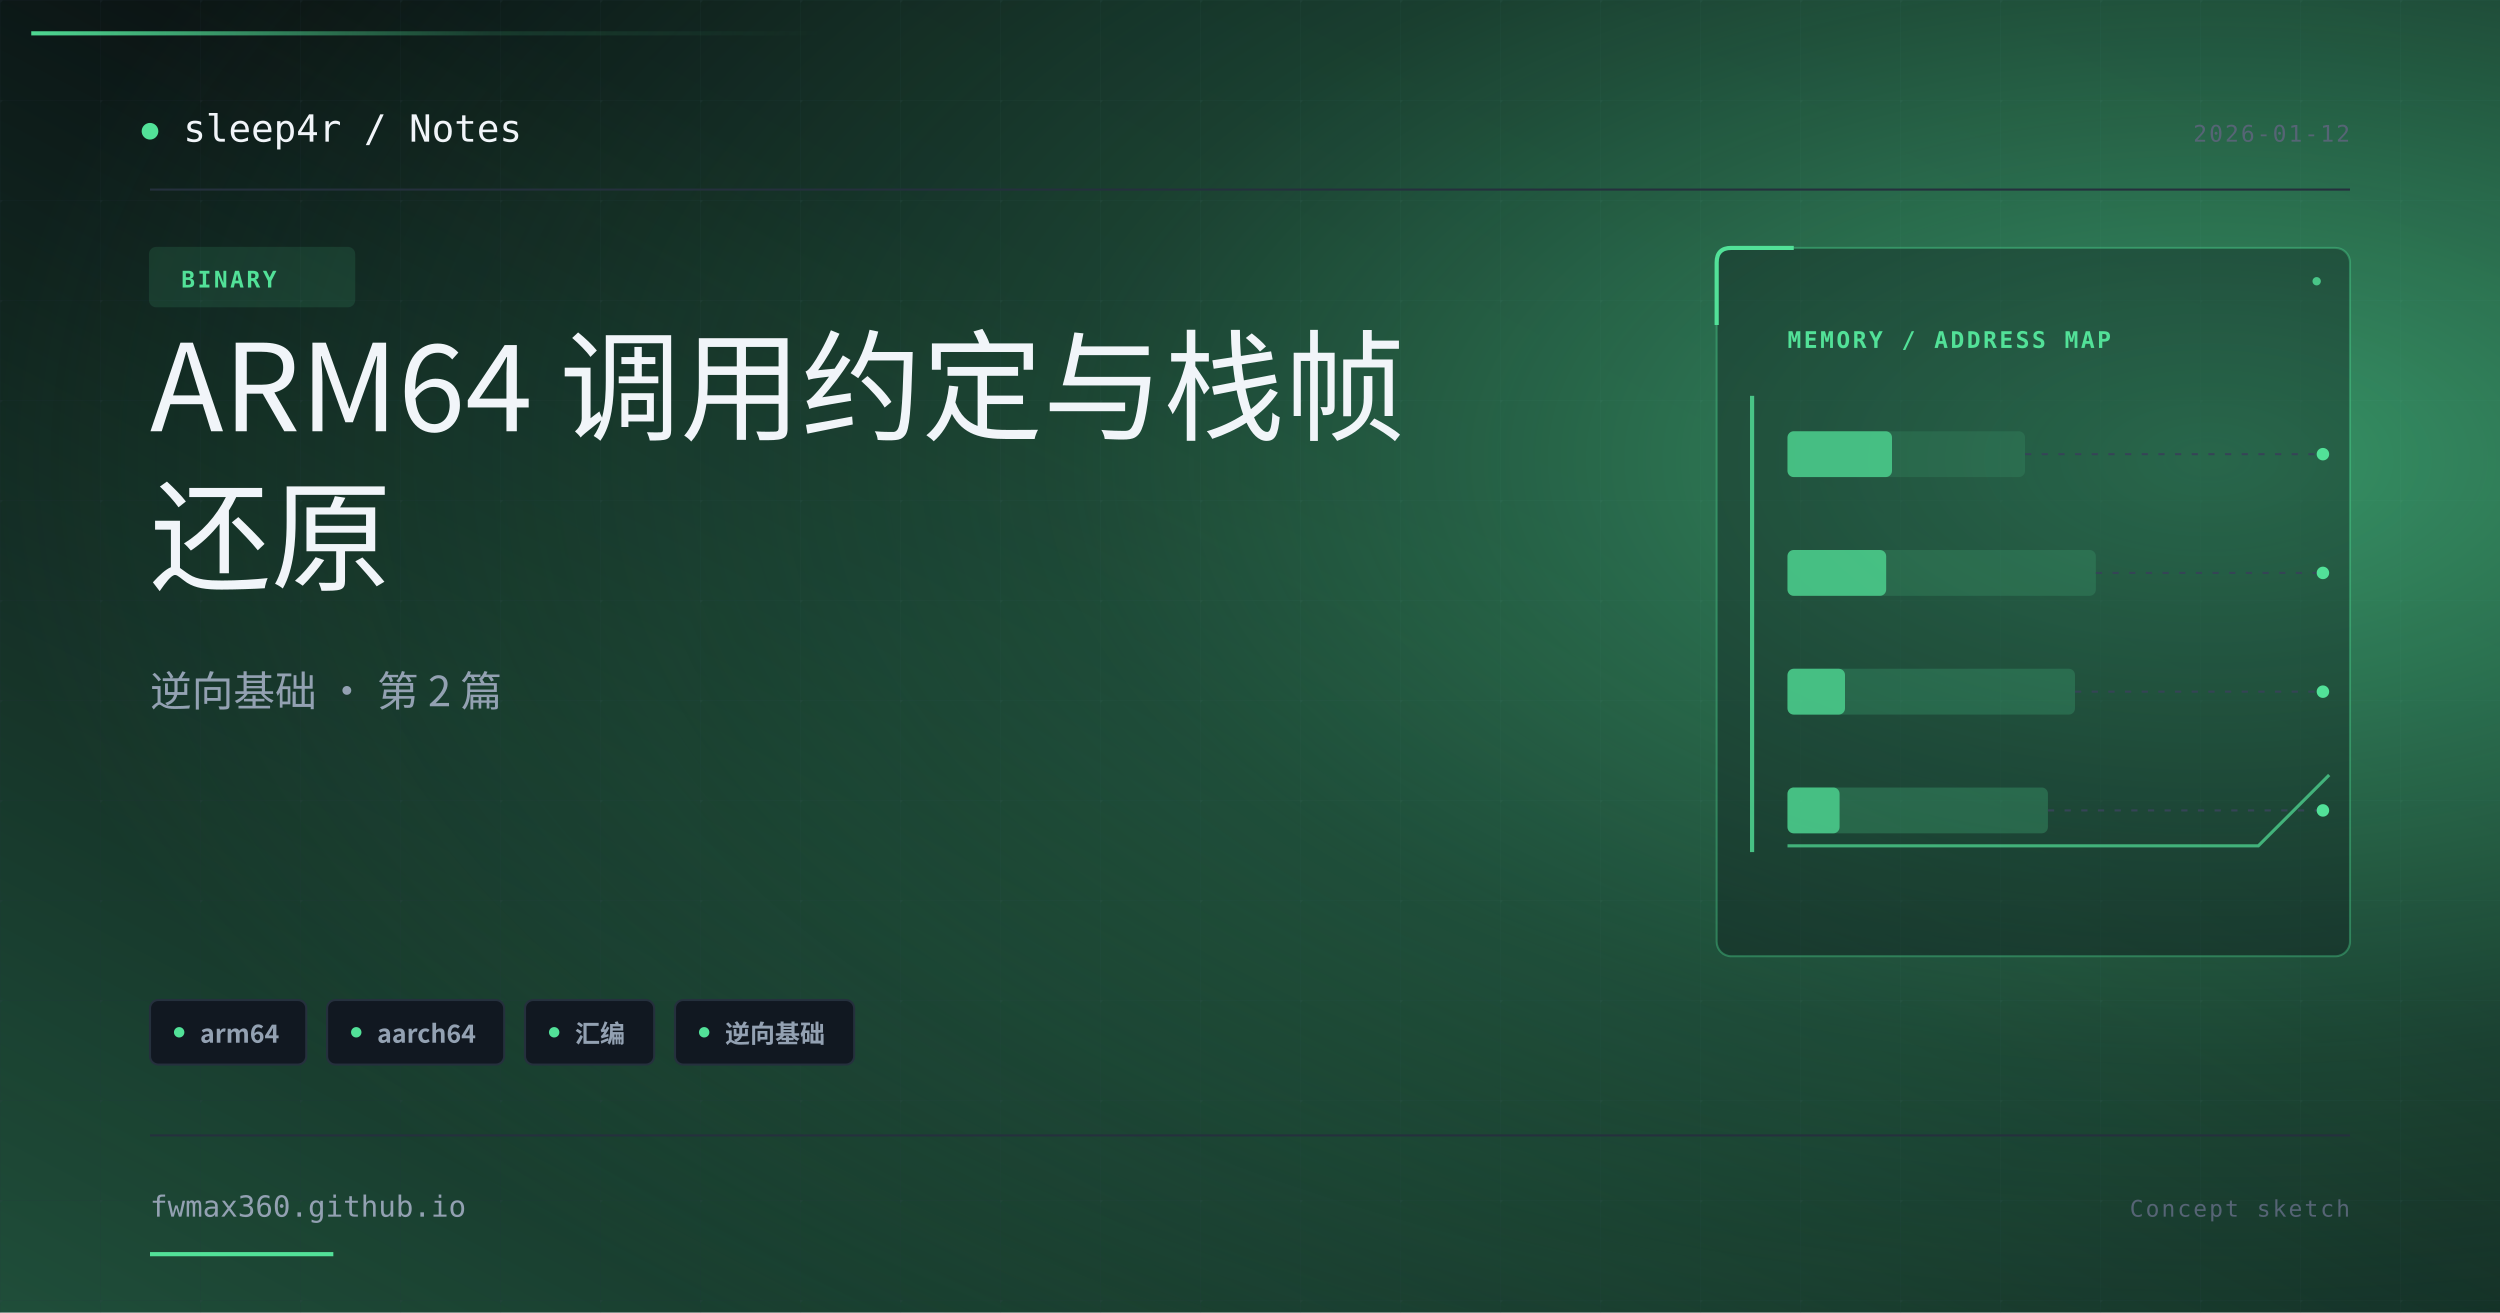
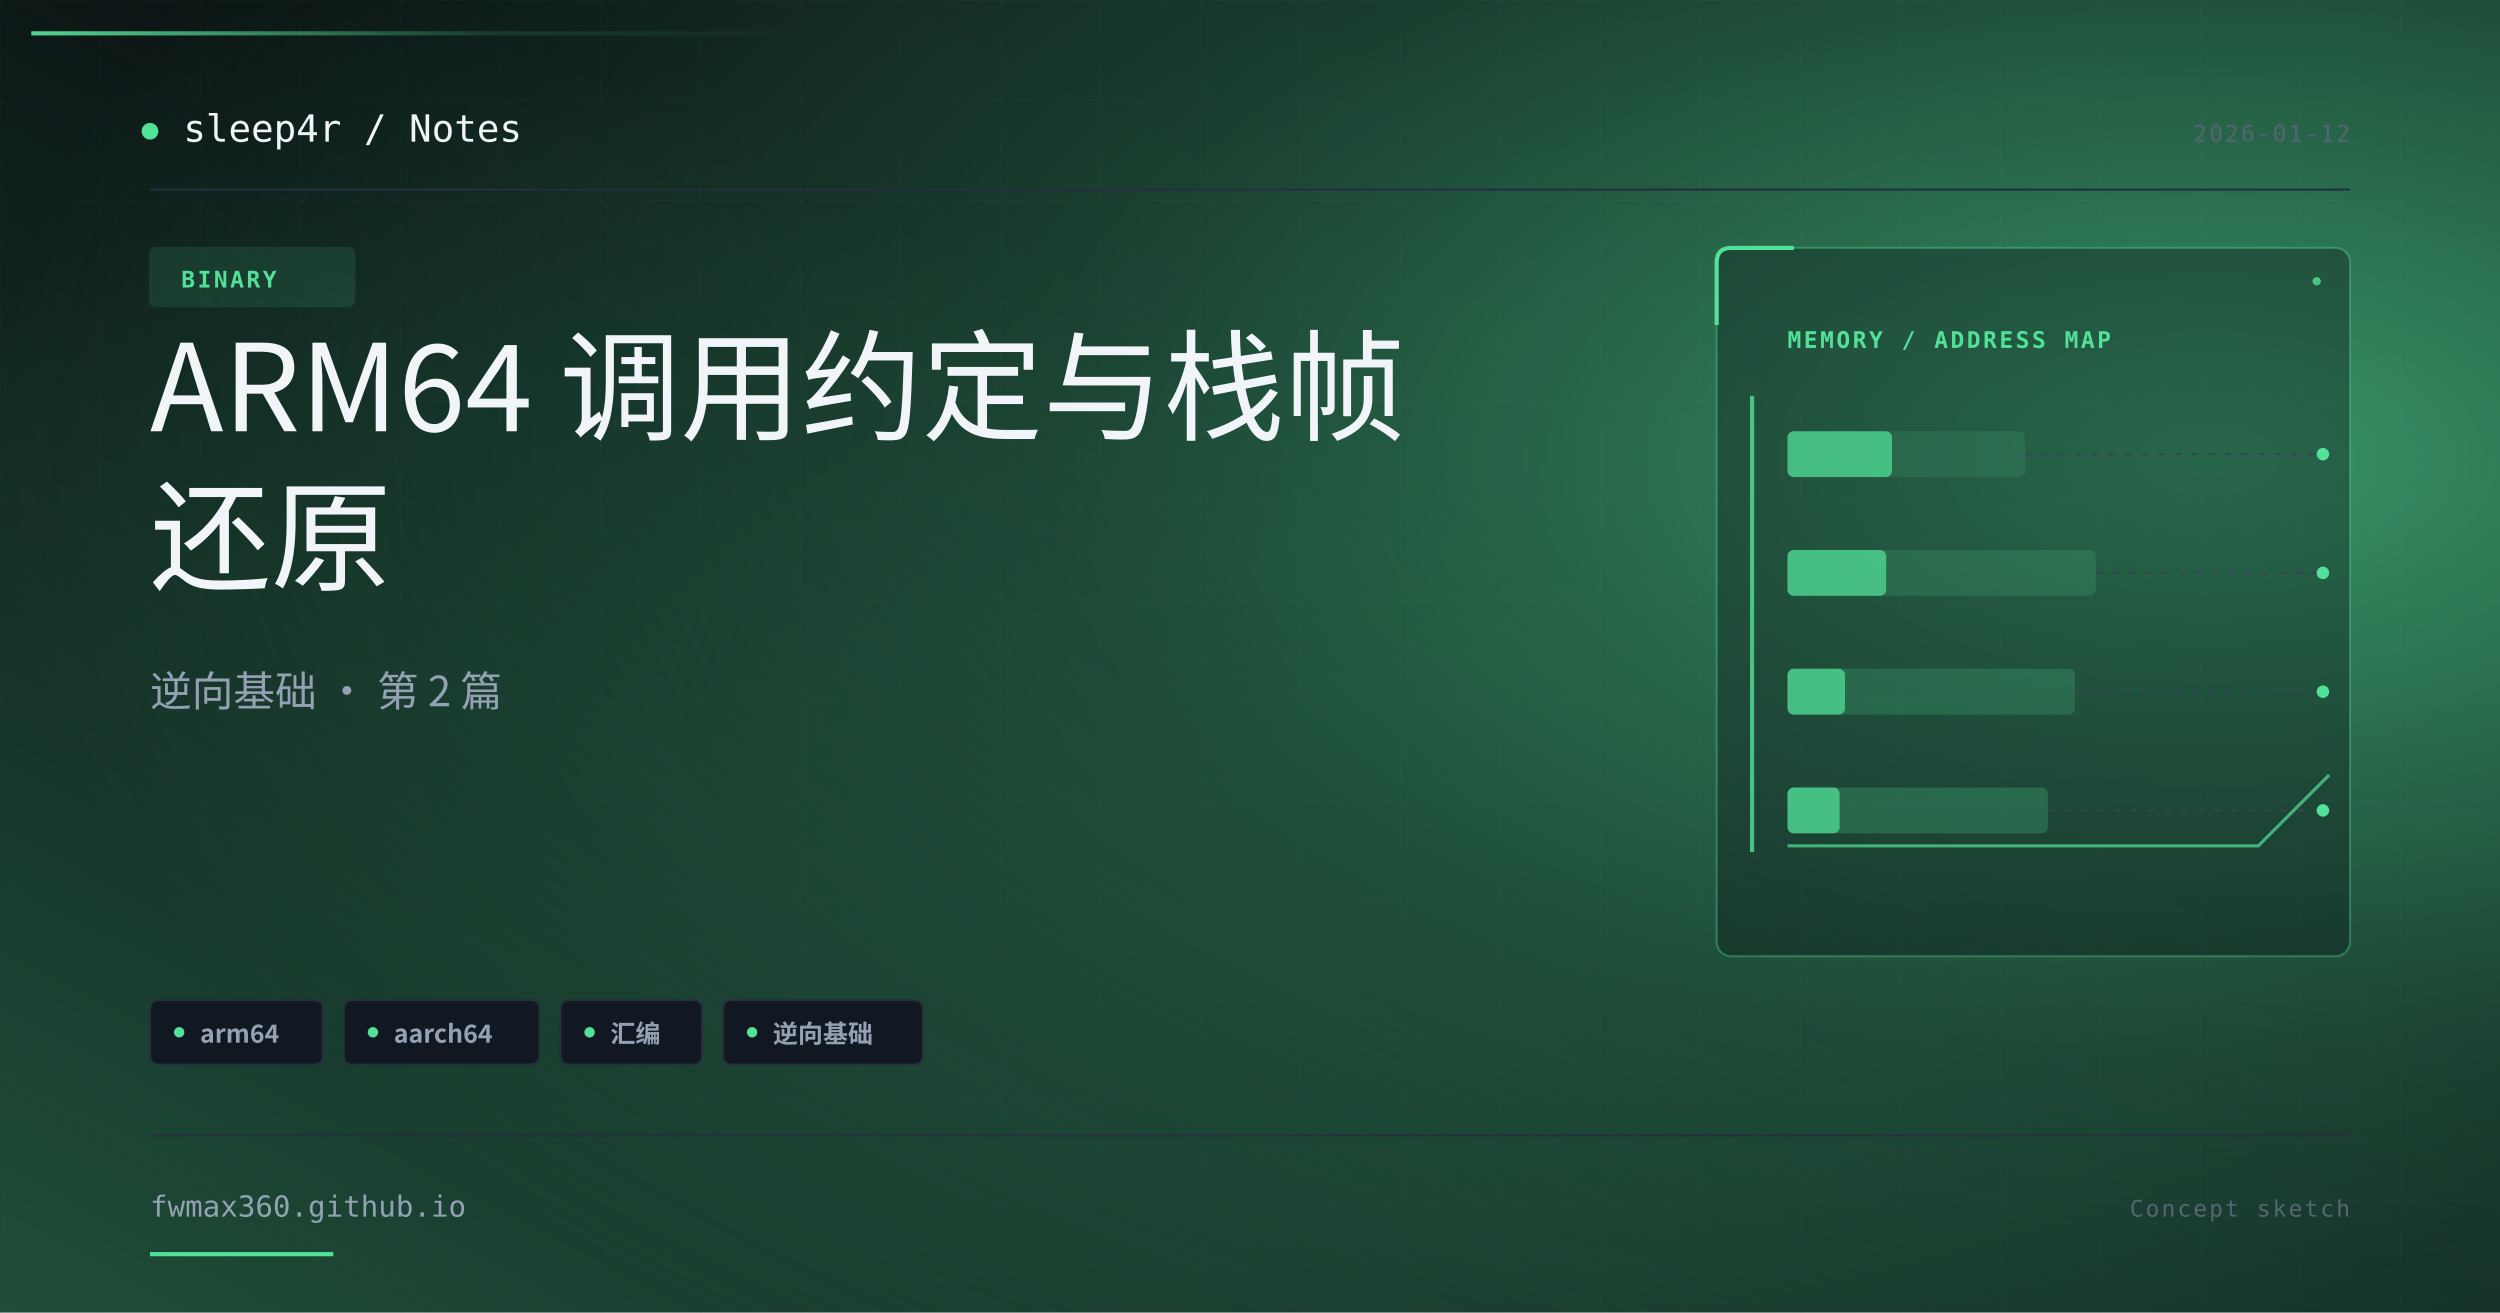
<svg xmlns="http://www.w3.org/2000/svg" width="1200" height="630" viewBox="0 0 1200 630" role="img" aria-labelledby="cover-title cover-desc">
  <defs>
    <pattern id="grid" width="48" height="48" patternUnits="userSpaceOnUse">
      <path d="M 48 0 L 0 0 0 48" fill="none" stroke="#25303d" stroke-width="1" opacity="0.42" />
      <circle cx="0" cy="0" r="1.25" fill="#354456" opacity="0.58" />
    </pattern>
    <radialGradient id="glow" cx="88%" cy="35%" r="88%">
      <stop offset="0" stop-color="#52e198" stop-opacity="0.64" />
      <stop offset="0.52" stop-color="#52e198" stop-opacity="0.24" />
      <stop offset="1" stop-color="#52e198" stop-opacity="0" />
    </radialGradient>
    <linearGradient id="wash" x1="0" y1="1" x2="1" y2="0">
      <stop offset="0" stop-color="#52e198" stop-opacity="0.32" />
      <stop offset="0.6" stop-color="#52e198" stop-opacity="0.025" />
      <stop offset="1" stop-color="#52e198" stop-opacity="0" />
    </linearGradient>
    <linearGradient id="rail" x1="0" y1="0" x2="1" y2="0">
      <stop offset="0" stop-color="#52e198" stop-opacity="0.95" />
      <stop offset="0.58" stop-color="#52e198" stop-opacity="0.14" />
      <stop offset="1" stop-color="#52e198" stop-opacity="0" />
    </linearGradient>
    <marker id="arrow" viewBox="0 0 8 8" refX="7" refY="4" markerWidth="5" markerHeight="5" orient="auto-start-reverse">
      <path d="M 0 0 L 8 4 L 0 8 z" fill="#52e198" />
    </marker>
    <style>
      .mono { font-family: 'JetBrains Mono', 'SFMono-Regular', Menlo, Consolas, monospace; }
      .sans { font-family: 'Helvetica Neue', 'PingFang SC', 'Hiragino Sans GB', 'Microsoft YaHei', 'Noto Sans CJK SC', sans-serif; }
      .micro { font-family: 'JetBrains Mono', 'SFMono-Regular', Menlo, Consolas, monospace; font-size: 10px; letter-spacing: .75px; }
      .chip { font-family: 'Helvetica Neue', 'PingFang SC', 'Hiragino Sans GB', 'Microsoft YaHei', 'Noto Sans CJK SC', sans-serif; font-size: 12px; font-weight: 600; }
      .diagram-label { font-family: 'JetBrains Mono', 'SFMono-Regular', Menlo, Consolas, monospace; font-size: 11px; font-weight: 700; letter-spacing: 1.2px; }
    </style>
  </defs>
  <rect width="1200" height="630" fill="#07090d" />
  <rect width="1200" height="630" fill="url(#wash)" />
  <rect width="1200" height="630" fill="url(#grid)" opacity="0.25" />
  <rect width="1200" height="630" fill="url(#glow)" />
  <rect x="15" y="15" width="380" height="2" fill="url(#rail)" />
  <circle cx="72" cy="63" r="4" fill="#52e198" />
  <text x="88" y="68" class="mono" font-size="18" font-weight="500" letter-spacing="0" fill="#f1f5f9">sleep4r / Notes</text>
  <text x="1128" y="68" class="mono" font-size="11" text-anchor="end" letter-spacing="1" fill="#566475">2026-01-12</text>
  <line x1="72" y1="91" x2="1128" y2="91" stroke="#25303d" />
  <rect x="72" y="119" width="98" height="28" rx="3" fill="#52e198" opacity="0.12" stroke="#52e198" />
  <text x="87" y="138" class="mono" font-size="11" font-weight="700" letter-spacing="1.2" fill="#52e198">BINARY</text>
  <text class="sans" font-size="58" font-weight="400" letter-spacing="0" fill="#f1f5f9">
    <tspan x="72" y="207">ARM64 调用约定与栈帧</tspan>
    <tspan x="72" y="279">还原</tspan>
  </text>
  <text x="72" y="339" class="sans" font-size="20" font-weight="400" fill="#93a1b2">逆向基础 · 第 2 篇</text>
  <rect x="824" y="119" width="304" height="340" rx="7" fill="#0d1219" fill-opacity="0.35" stroke="#52e198" stroke-opacity="0.35" />
  <path d="M 824 156 V 126 Q 824 119 831 119 H 861" fill="none" stroke="#52e198" stroke-width="2" />
  <circle cx="1112" cy="135" r="2" fill="#52e198" opacity="0.8" />
  <text x="858" y="167" class="diagram-label" fill="#52e198">MEMORY / ADDRESS MAP</text>
  <rect x="858" y="207" width="114" height="22" rx="3" fill="#52e198" opacity="0.12" />
  <rect x="858" y="207" width="50.16" height="22" rx="3" fill="#52e198" opacity="0.72" />
  <line x1="972" y1="218" x2="1115" y2="218" stroke="#354456" stroke-width="1" stroke-dasharray="3 5" />
  <circle cx="1115" cy="218" r="3" fill="#52e198" />
  <rect x="858" y="264" width="148" height="22" rx="3" fill="#52e198" opacity="0.155" />
  <rect x="858" y="264" width="47.36" height="22" rx="3" fill="#52e198" opacity="0.72" />
  <line x1="1006" y1="275" x2="1115" y2="275" stroke="#354456" stroke-width="1" stroke-dasharray="3 5" />
  <circle cx="1115" cy="275" r="3" fill="#52e198" />
  <rect x="858" y="321" width="138" height="22" rx="3" fill="#52e198" opacity="0.19" />
  <rect x="858" y="321" width="27.6" height="22" rx="3" fill="#52e198" opacity="0.72" />
  <line x1="996" y1="332" x2="1115" y2="332" stroke="#354456" stroke-width="1" stroke-dasharray="3 5" />
  <circle cx="1115" cy="332" r="3" fill="#52e198" />
  <rect x="858" y="378" width="125" height="22" rx="3" fill="#52e198" opacity="0.225" />
  <rect x="858" y="378" width="25" height="22" rx="3" fill="#52e198" opacity="0.72" />
  <line x1="983" y1="389" x2="1115" y2="389" stroke="#354456" stroke-width="1" stroke-dasharray="3 5" />
  <circle cx="1115" cy="389" r="3" fill="#52e198" />
  <line x1="841" y1="190" x2="841" y2="409" stroke="#52e198" stroke-width="2" opacity="0.8" />
  <path d="M 858 406 H 1084 L 1118 372" fill="none" stroke="#52e198" stroke-width="1.5" opacity="0.7" />
-   <rect x="72" y="480" width="75" height="31" rx="4" fill="#111821" stroke="#25303d" />
+   <rect x="72" y="480" width="83" height="31" rx="4" fill="#111821" stroke="#25303d" />
  <circle cx="86" cy="495.5" r="2.5" fill="#52e198" />
  <text x="96" y="500.5" class="chip" fill="#93a1b2">arm64</text>
-   <rect x="157" y="480" width="85" height="31" rx="4" fill="#111821" stroke="#25303d" />
-   <circle cx="171" cy="495.5" r="2.5" fill="#52e198" />
-   <text x="181" y="500.5" class="chip" fill="#93a1b2">aarch64</text>
-   <rect x="252" y="480" width="62" height="31" rx="4" fill="#111821" stroke="#25303d" />
-   <circle cx="266" cy="495.5" r="2.5" fill="#52e198" />
-   <text x="276" y="500.5" class="chip" fill="#93a1b2">汇编</text>
-   <rect x="324" y="480" width="86" height="31" rx="4" fill="#111821" stroke="#25303d" />
-   <circle cx="338" cy="495.5" r="2.5" fill="#52e198" />
-   <text x="348" y="500.5" class="chip" fill="#93a1b2">逆向基础</text>
+   <rect x="165" y="480" width="94" height="31" rx="4" fill="#111821" stroke="#25303d" />
+   <circle cx="179" cy="495.5" r="2.5" fill="#52e198" />
+   <text x="189" y="500.5" class="chip" fill="#93a1b2">aarch64</text>
+   <rect x="269" y="480" width="68" height="31" rx="4" fill="#111821" stroke="#25303d" />
+   <circle cx="283" cy="495.5" r="2.5" fill="#52e198" />
+   <text x="293" y="500.5" class="chip" fill="#93a1b2">汇编</text>
+   <rect x="347" y="480" width="96" height="31" rx="4" fill="#111821" stroke="#25303d" />
+   <circle cx="361" cy="495.5" r="2.5" fill="#52e198" />
+   <text x="371" y="500.5" class="chip" fill="#93a1b2">逆向基础</text>
  <line x1="72" y1="545" x2="1128" y2="545" stroke="#25303d" />
  <text x="72" y="584" class="mono" font-size="14" font-weight="400" letter-spacing="0" fill="#93a1b2">fwmax360.github.io</text>
  <text x="1128" y="584" class="mono" font-size="11" text-anchor="end" letter-spacing="1" fill="#566475">Concept sketch</text>
  <rect x="72" y="601" width="88" height="2" fill="#52e198" />
</svg>
